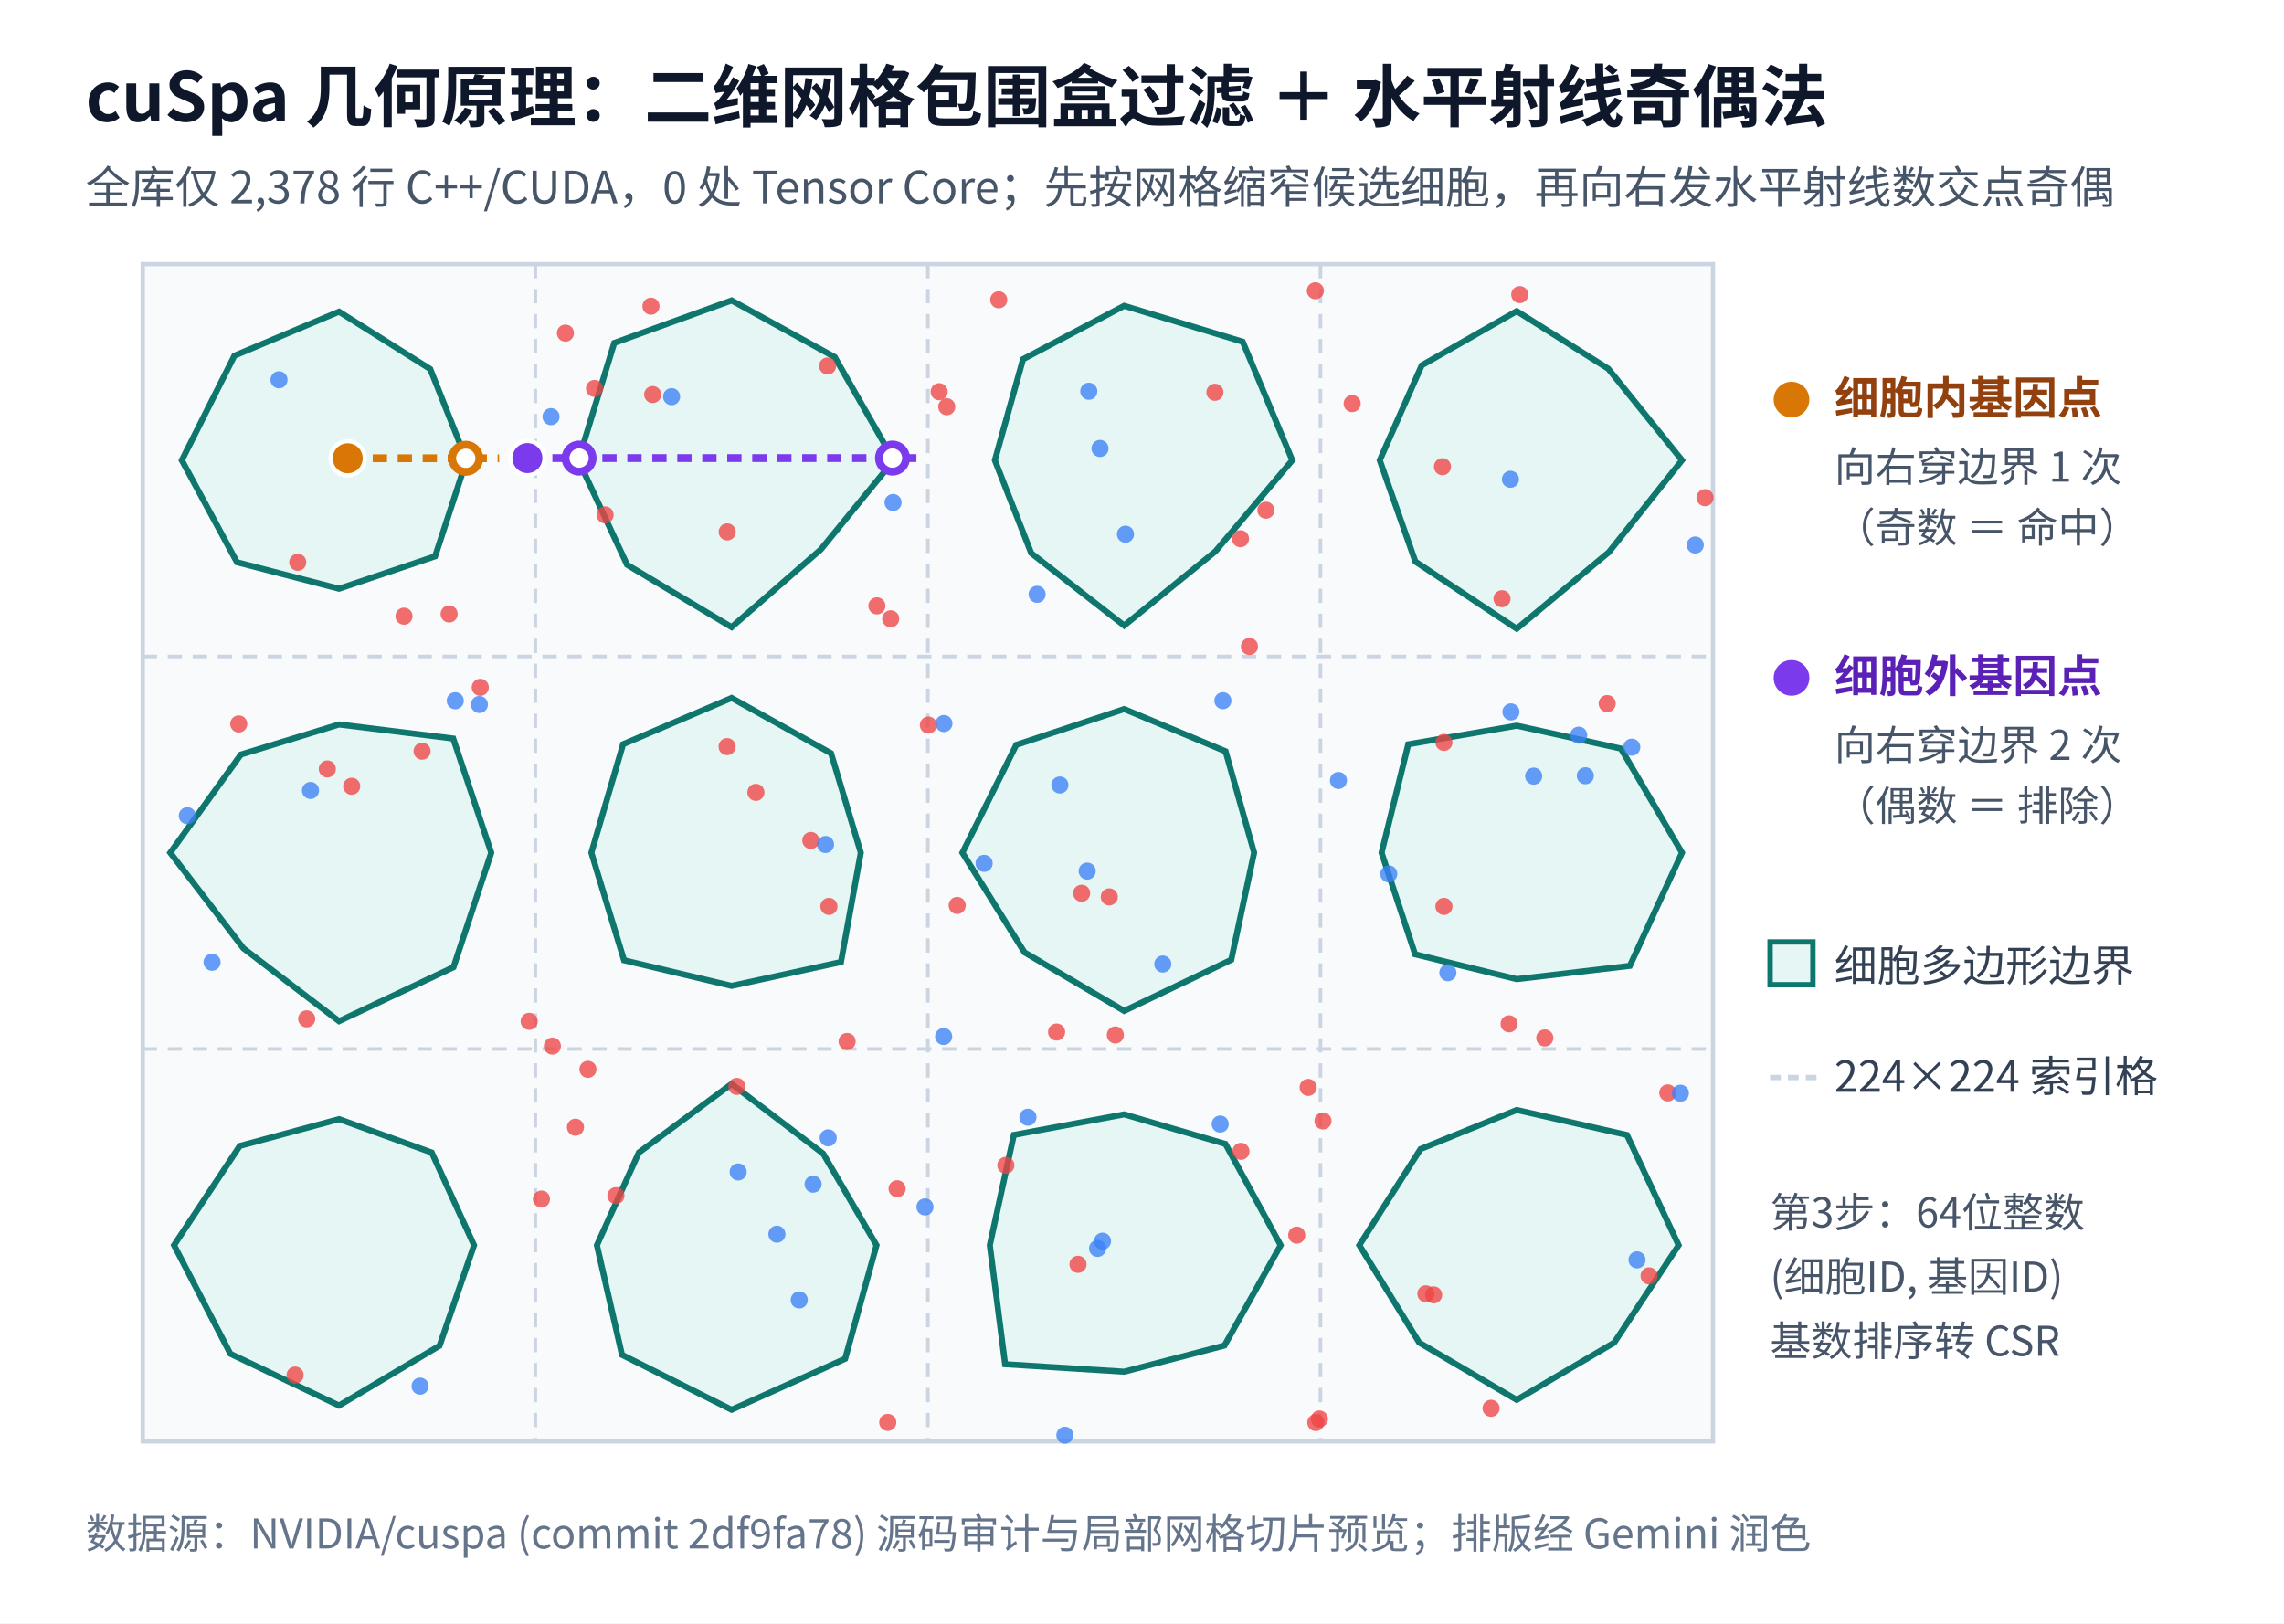
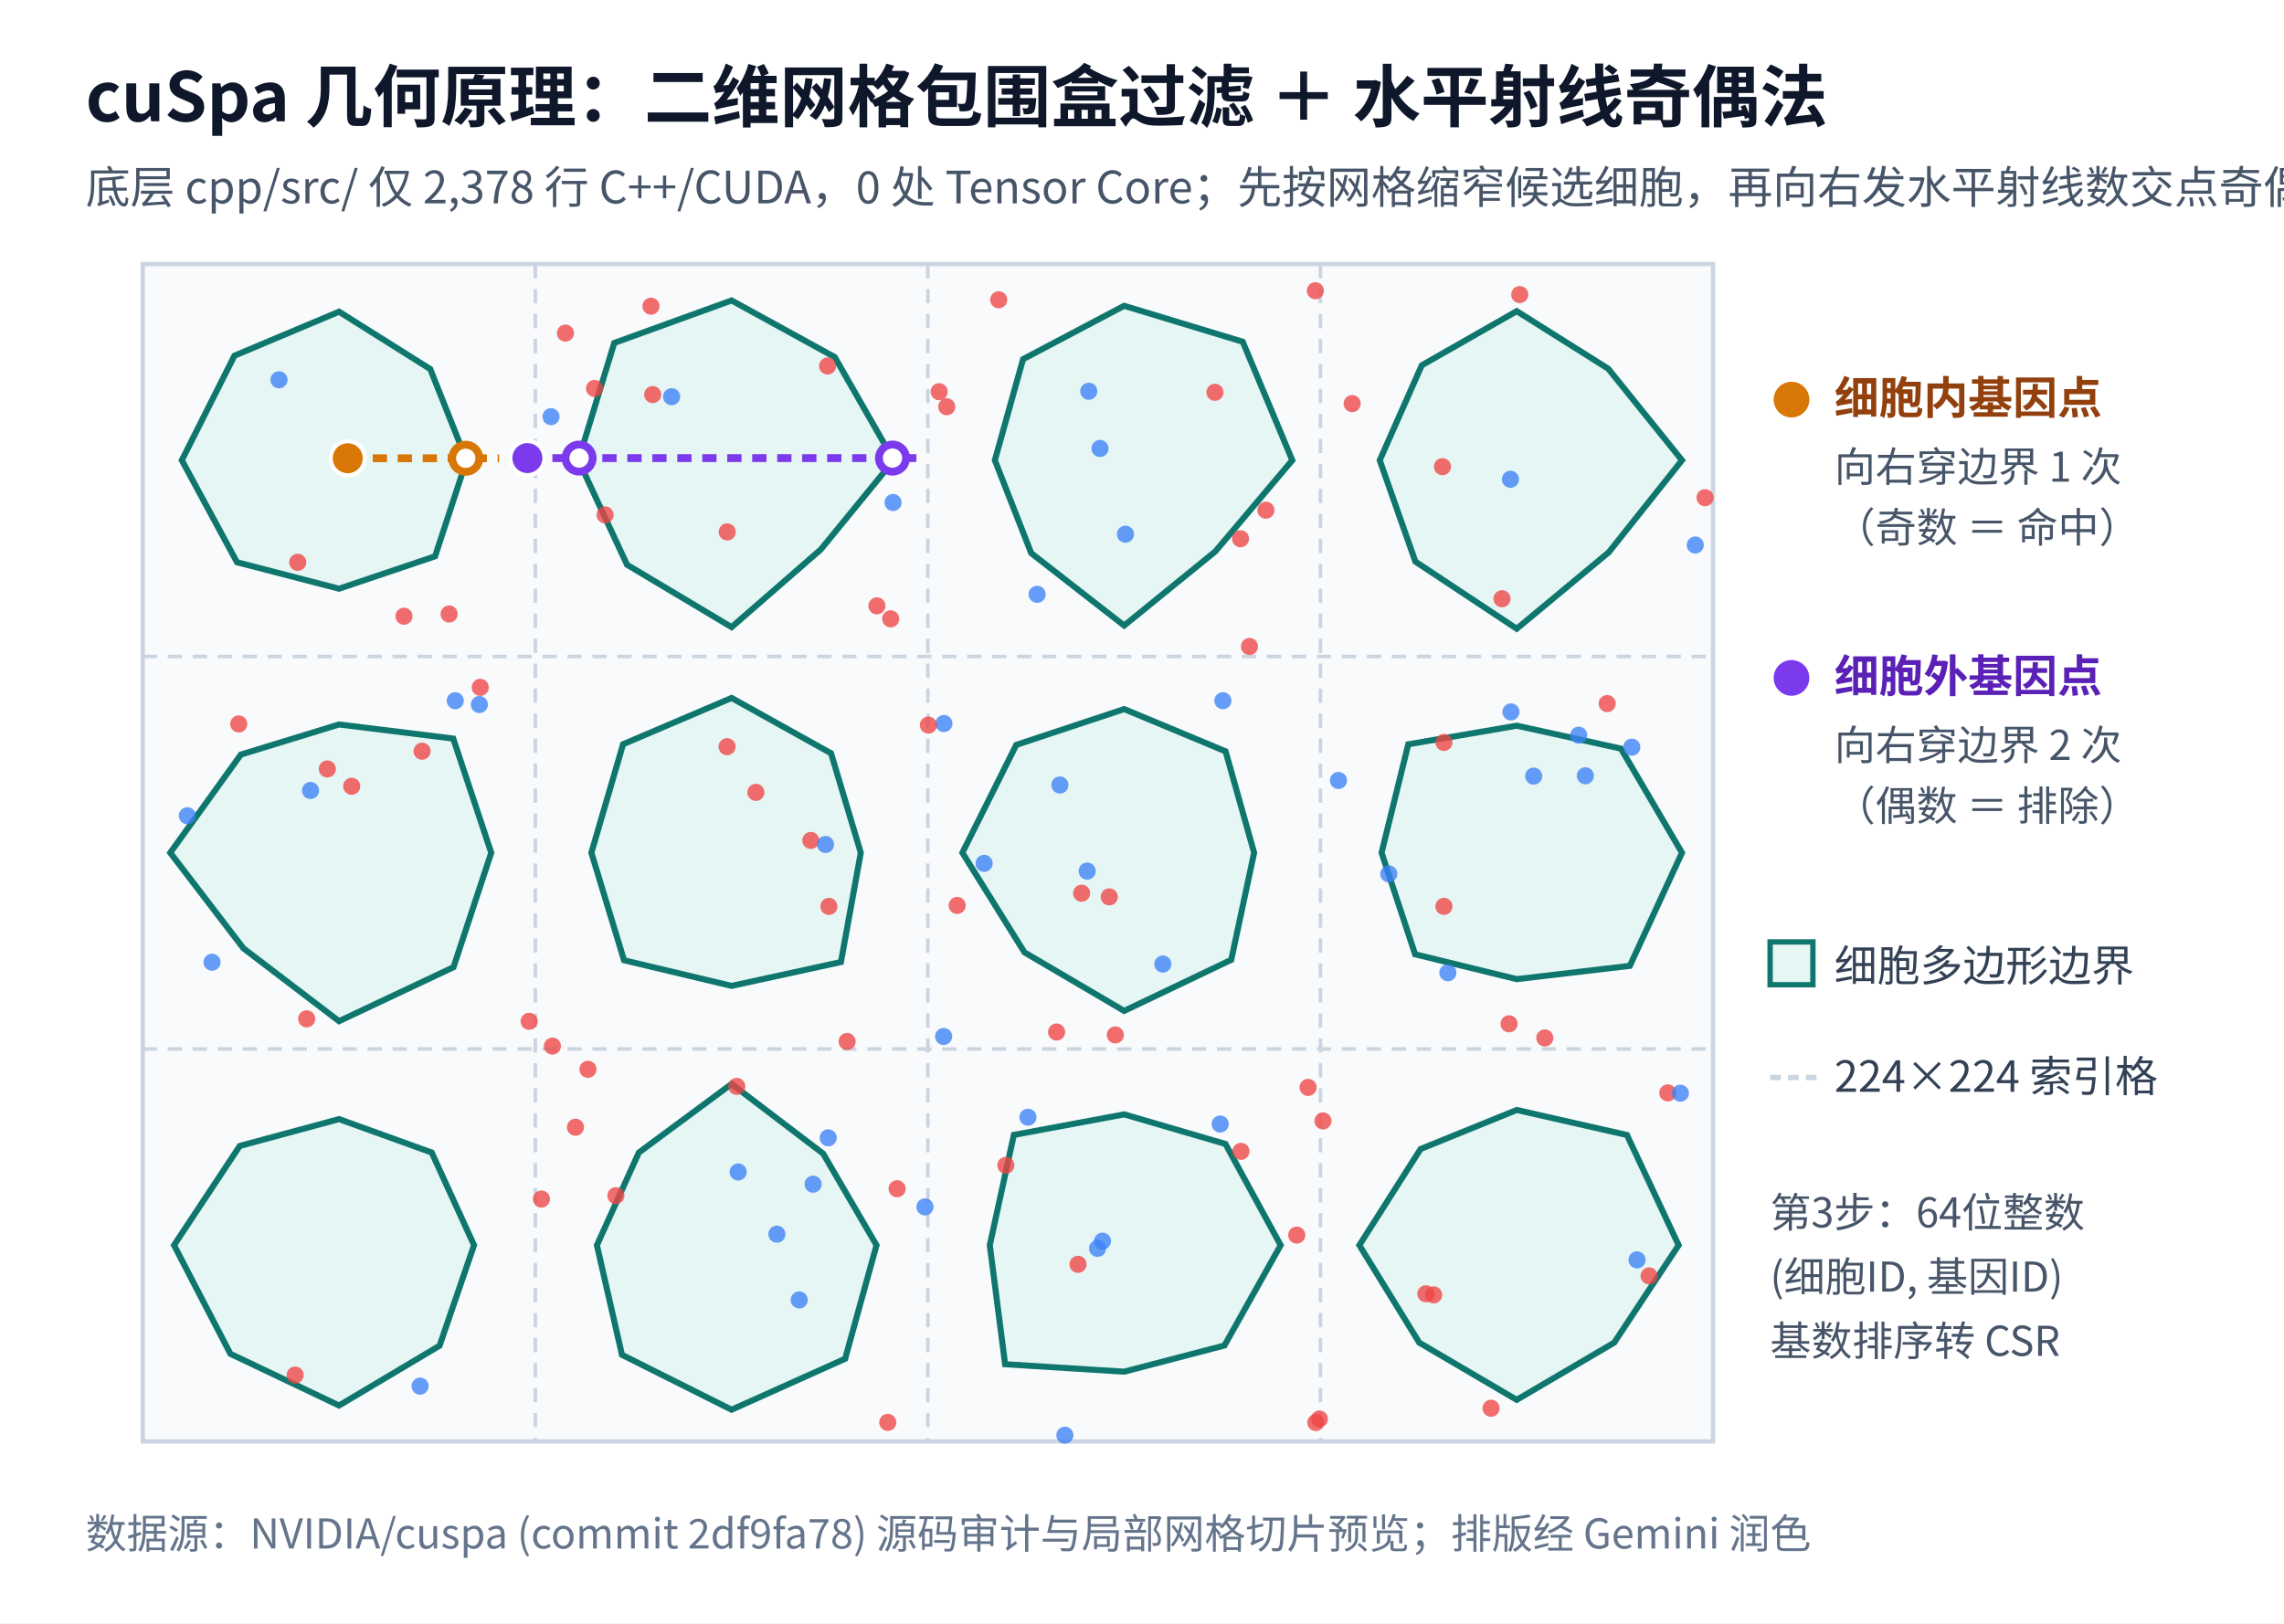
<svg xmlns="http://www.w3.org/2000/svg" width="640" height="455" viewBox="0 0 640 455" font-family="'WenQuanYi Micro Hei','Noto Sans CJK SC',sans-serif">
  <rect width="640" height="455" fill="#ffffff" />
  <text x="24" y="34" font-size="19" font-weight="bold" fill="#0f172a">cuSpa 几何原理：二维网格包围盒过滤 ＋ 水平射线奇偶法</text>
-   <text x="24" y="57" font-size="12.5" fill="#475569">全库仅 2,378 行 C++/CUDA，0 处 Tensor Core；先按网格缩窄候选细胞，再向右发水平射线数交点奇偶</text>
+   <text x="24" y="57" font-size="12.5" fill="#475569">底层 cpp/src/ 仅 2,378 行 C++/CUDA，0 处 Tensor Core；先按网格缩窄候选细胞，再向右发水平射线数交点奇偶</text>
  <rect x="40" y="74" width="440.0" height="330.0" fill="#f8fafc" stroke="#cbd5e1" stroke-width="1.2" />
  <line x1="150.0" y1="74" x2="150.0" y2="404.0" stroke="#cbd5e1" stroke-width="1" stroke-dasharray="4 3" />
  <line x1="260.0" y1="74" x2="260.0" y2="404.0" stroke="#cbd5e1" stroke-width="1" stroke-dasharray="4 3" />
  <line x1="370.0" y1="74" x2="370.0" y2="404.0" stroke="#cbd5e1" stroke-width="1" stroke-dasharray="4 3" />
  <line x1="40" y1="184.0" x2="480.0" y2="184.0" stroke="#cbd5e1" stroke-width="1" stroke-dasharray="4 3" />
  <line x1="40" y1="294.0" x2="480.0" y2="294.0" stroke="#cbd5e1" stroke-width="1" stroke-dasharray="4 3" />
  <polygon points="130.73,129.00 121.92,155.92 95.00,165.00 66.41,157.59 50.95,129.00 65.69,99.69 95.00,87.36 120.56,103.44 130.73,129.00" fill="#e6f6f4" stroke="#0f766e" stroke-width="1.7" />
  <polygon points="250.44,129.00 230.00,154.00 205.00,175.77 175.71,158.29 162.08,129.00 172.12,96.12 205.00,84.21 233.91,100.09 250.44,129.00" fill="#e6f6f4" stroke="#0f766e" stroke-width="1.7" />
  <polygon points="362.11,129.00 340.55,154.55 315.00,175.33 288.96,155.04 278.77,129.00 286.67,100.67 315.00,85.71 348.22,95.78 362.11,129.00" fill="#e6f6f4" stroke="#0f766e" stroke-width="1.7" />
  <polygon points="471.31,129.00 450.79,154.79 425.00,176.22 396.60,157.40 386.62,129.00 398.39,102.39 425.00,87.21 450.65,103.35 471.31,129.00" fill="#e6f6f4" stroke="#0f766e" stroke-width="1.7" />
  <polygon points="137.65,239.00 127.08,271.08 95.00,286.21 68.21,265.79 47.71,239.00 67.49,211.49 95.00,203.05 127.00,207.00 137.65,239.00" fill="#e6f6f4" stroke="#0f766e" stroke-width="1.7" />
  <polygon points="241.20,239.00 235.64,269.64 205.00,276.32 174.86,269.14 165.71,239.00 174.59,208.59 205.00,195.62 232.87,211.13 241.20,239.00" fill="#e6f6f4" stroke="#0f766e" stroke-width="1.7" />
  <polygon points="351.42,239.00 345.01,269.01 315.00,283.33 287.07,266.93 269.67,239.00 284.77,208.77 315.00,198.74 343.42,210.58 351.42,239.00" fill="#e6f6f4" stroke="#0f766e" stroke-width="1.7" />
  <polygon points="471.31,239.00 456.70,270.70 425.00,274.43 396.53,267.47 387.13,239.00 394.61,208.61 425.00,203.39 454.19,209.81 471.31,239.00" fill="#e6f6f4" stroke="#0f766e" stroke-width="1.7" />
  <polygon points="132.83,349.00 123.17,377.17 95.00,393.93 64.56,379.44 48.77,349.00 67.18,321.18 95.00,313.66 120.97,323.03 132.83,349.00" fill="#e6f6f4" stroke="#0f766e" stroke-width="1.7" />
  <polygon points="245.61,349.00 236.82,380.82 205.00,395.11 174.28,379.72 167.26,349.00 179.02,323.02 205.00,303.80 230.66,323.34 245.61,349.00" fill="#e6f6f4" stroke="#0f766e" stroke-width="1.7" />
  <polygon points="358.85,349.00 343.11,377.11 315.00,384.45 281.64,382.36 277.35,349.00 284.09,318.09 315.00,312.33 343.38,320.62 358.85,349.00" fill="#e6f6f4" stroke="#0f766e" stroke-width="1.7" />
  <polygon points="470.37,349.00 452.31,376.31 425.00,392.34 397.69,376.31 380.90,349.00 398.05,322.05 425.00,311.10 455.89,318.11 470.37,349.00" fill="#e6f6f4" stroke="#0f766e" stroke-width="1.7" />
  <circle cx="148.28" cy="286.25" r="2.4" fill="#ef4444" fill-opacity="0.78" />
  <circle cx="249.58" cy="173.44" r="2.4" fill="#ef4444" fill-opacity="0.78" />
  <circle cx="268.21" cy="253.77" r="2.4" fill="#ef4444" fill-opacity="0.78" />
  <circle cx="251.38" cy="333.18" r="2.4" fill="#ef4444" fill-opacity="0.78" />
  <circle cx="303.08" cy="250.35" r="2.4" fill="#ef4444" fill-opacity="0.78" />
  <circle cx="347.60" cy="150.99" r="2.4" fill="#ef4444" fill-opacity="0.78" />
  <circle cx="281.85" cy="326.61" r="2.4" fill="#ef4444" fill-opacity="0.78" />
  <circle cx="458.71" cy="353.11" r="2.4" fill="#3b82f6" fill-opacity="0.78" />
  <circle cx="158.44" cy="93.36" r="2.4" fill="#ef4444" fill-opacity="0.78" />
  <circle cx="113.20" cy="172.71" r="2.4" fill="#ef4444" fill-opacity="0.78" />
  <circle cx="203.74" cy="209.27" r="2.4" fill="#ef4444" fill-opacity="0.78" />
  <circle cx="404.61" cy="254.04" r="2.4" fill="#ef4444" fill-opacity="0.78" />
  <circle cx="127.57" cy="196.40" r="2.4" fill="#3b82f6" fill-opacity="0.78" />
  <circle cx="315.37" cy="149.72" r="2.4" fill="#3b82f6" fill-opacity="0.78" />
  <circle cx="296.99" cy="220.02" r="2.4" fill="#3b82f6" fill-opacity="0.78" />
  <circle cx="432.87" cy="290.91" r="2.4" fill="#ef4444" fill-opacity="0.78" />
  <circle cx="477.77" cy="139.49" r="2.4" fill="#ef4444" fill-opacity="0.78" />
  <circle cx="290.61" cy="166.57" r="2.4" fill="#3b82f6" fill-opacity="0.78" />
  <circle cx="423.24" cy="134.33" r="2.4" fill="#3b82f6" fill-opacity="0.78" />
  <circle cx="350.11" cy="181.19" r="2.4" fill="#ef4444" fill-opacity="0.78" />
  <circle cx="125.85" cy="172.09" r="2.4" fill="#ef4444" fill-opacity="0.78" />
  <circle cx="467.33" cy="306.31" r="2.4" fill="#ef4444" fill-opacity="0.78" />
  <circle cx="52.49" cy="228.63" r="2.4" fill="#3b82f6" fill-opacity="0.78" />
  <circle cx="264.42" cy="290.50" r="2.4" fill="#3b82f6" fill-opacity="0.78" />
  <circle cx="169.55" cy="144.31" r="2.4" fill="#ef4444" fill-opacity="0.78" />
  <circle cx="118.27" cy="210.54" r="2.4" fill="#ef4444" fill-opacity="0.78" />
  <circle cx="378.89" cy="113.12" r="2.4" fill="#ef4444" fill-opacity="0.78" />
  <circle cx="134.57" cy="192.65" r="2.4" fill="#ef4444" fill-opacity="0.78" />
  <circle cx="263.16" cy="109.79" r="2.4" fill="#ef4444" fill-opacity="0.78" />
  <circle cx="450.35" cy="197.20" r="2.4" fill="#ef4444" fill-opacity="0.78" />
  <circle cx="82.70" cy="385.40" r="2.4" fill="#ef4444" fill-opacity="0.78" />
  <circle cx="87.01" cy="221.55" r="2.4" fill="#3b82f6" fill-opacity="0.78" />
  <circle cx="217.70" cy="345.91" r="2.4" fill="#3b82f6" fill-opacity="0.78" />
  <circle cx="182.41" cy="85.82" r="2.4" fill="#ef4444" fill-opacity="0.78" />
  <circle cx="420.88" cy="167.81" r="2.4" fill="#ef4444" fill-opacity="0.78" />
  <circle cx="312.53" cy="290.07" r="2.4" fill="#ef4444" fill-opacity="0.78" />
  <circle cx="423.38" cy="199.53" r="2.4" fill="#3b82f6" fill-opacity="0.78" />
  <circle cx="245.72" cy="169.81" r="2.4" fill="#ef4444" fill-opacity="0.78" />
  <circle cx="166.59" cy="108.87" r="2.4" fill="#ef4444" fill-opacity="0.78" />
  <circle cx="296.07" cy="289.25" r="2.4" fill="#ef4444" fill-opacity="0.78" />
  <circle cx="422.86" cy="286.95" r="2.4" fill="#ef4444" fill-opacity="0.78" />
  <circle cx="470.86" cy="306.40" r="2.4" fill="#3b82f6" fill-opacity="0.78" />
  <circle cx="401.72" cy="362.92" r="2.4" fill="#ef4444" fill-opacity="0.78" />
  <circle cx="227.84" cy="331.90" r="2.4" fill="#3b82f6" fill-opacity="0.78" />
  <circle cx="404.19" cy="130.80" r="2.4" fill="#ef4444" fill-opacity="0.78" />
  <circle cx="83.43" cy="157.60" r="2.4" fill="#ef4444" fill-opacity="0.78" />
  <circle cx="164.75" cy="299.70" r="2.4" fill="#ef4444" fill-opacity="0.78" />
  <circle cx="154.40" cy="116.78" r="2.4" fill="#3b82f6" fill-opacity="0.78" />
  <circle cx="275.76" cy="241.98" r="2.4" fill="#3b82f6" fill-opacity="0.78" />
  <circle cx="250.24" cy="140.84" r="2.4" fill="#3b82f6" fill-opacity="0.78" />
  <circle cx="172.59" cy="335.12" r="2.4" fill="#ef4444" fill-opacity="0.78" />
  <circle cx="223.95" cy="364.34" r="2.4" fill="#3b82f6" fill-opacity="0.78" />
  <circle cx="342.67" cy="196.39" r="2.4" fill="#3b82f6" fill-opacity="0.78" />
  <circle cx="264.49" cy="202.79" r="2.4" fill="#3b82f6" fill-opacity="0.78" />
  <circle cx="429.75" cy="217.53" r="2.4" fill="#3b82f6" fill-opacity="0.78" />
  <circle cx="91.72" cy="215.52" r="2.4" fill="#ef4444" fill-opacity="0.78" />
  <circle cx="375.05" cy="218.75" r="2.4" fill="#3b82f6" fill-opacity="0.78" />
  <circle cx="188.19" cy="111.18" r="2.4" fill="#3b82f6" fill-opacity="0.78" />
  <circle cx="368.70" cy="398.71" r="2.4" fill="#ef4444" fill-opacity="0.78" />
  <circle cx="354.72" cy="143.00" r="2.4" fill="#ef4444" fill-opacity="0.78" />
  <circle cx="98.55" cy="220.37" r="2.4" fill="#ef4444" fill-opacity="0.78" />
  <circle cx="203.77" cy="149.08" r="2.4" fill="#ef4444" fill-opacity="0.78" />
  <circle cx="206.84" cy="328.47" r="2.4" fill="#3b82f6" fill-opacity="0.78" />
  <circle cx="78.18" cy="106.45" r="2.4" fill="#3b82f6" fill-opacity="0.78" />
  <circle cx="304.64" cy="244.15" r="2.4" fill="#3b82f6" fill-opacity="0.78" />
  <circle cx="417.81" cy="394.70" r="2.4" fill="#ef4444" fill-opacity="0.78" />
  <circle cx="475.03" cy="152.75" r="2.4" fill="#3b82f6" fill-opacity="0.78" />
  <circle cx="442.37" cy="206.05" r="2.4" fill="#3b82f6" fill-opacity="0.78" />
  <circle cx="340.44" cy="109.95" r="2.4" fill="#ef4444" fill-opacity="0.78" />
  <circle cx="310.83" cy="251.37" r="2.4" fill="#ef4444" fill-opacity="0.78" />
  <circle cx="231.90" cy="102.57" r="2.4" fill="#ef4444" fill-opacity="0.78" />
  <circle cx="444.23" cy="217.43" r="2.4" fill="#3b82f6" fill-opacity="0.78" />
  <circle cx="260.14" cy="203.22" r="2.4" fill="#ef4444" fill-opacity="0.78" />
  <circle cx="308.93" cy="347.87" r="2.4" fill="#3b82f6" fill-opacity="0.78" />
  <circle cx="227.20" cy="235.56" r="2.4" fill="#ef4444" fill-opacity="0.78" />
  <circle cx="308.23" cy="125.69" r="2.4" fill="#3b82f6" fill-opacity="0.78" />
  <circle cx="154.79" cy="293.20" r="2.4" fill="#ef4444" fill-opacity="0.78" />
  <circle cx="366.55" cy="304.77" r="2.4" fill="#ef4444" fill-opacity="0.78" />
  <circle cx="279.85" cy="84.02" r="2.4" fill="#ef4444" fill-opacity="0.78" />
  <circle cx="232.27" cy="254.04" r="2.4" fill="#ef4444" fill-opacity="0.78" />
  <circle cx="288.04" cy="313.13" r="2.4" fill="#3b82f6" fill-opacity="0.78" />
  <circle cx="368.58" cy="81.49" r="2.4" fill="#ef4444" fill-opacity="0.78" />
  <circle cx="347.73" cy="322.69" r="2.4" fill="#ef4444" fill-opacity="0.78" />
  <circle cx="161.25" cy="315.93" r="2.4" fill="#ef4444" fill-opacity="0.78" />
  <circle cx="151.72" cy="336.07" r="2.4" fill="#ef4444" fill-opacity="0.78" />
  <circle cx="298.39" cy="402.25" r="2.4" fill="#3b82f6" fill-opacity="0.78" />
  <circle cx="265.29" cy="114.00" r="2.4" fill="#ef4444" fill-opacity="0.78" />
  <circle cx="237.37" cy="291.90" r="2.4" fill="#ef4444" fill-opacity="0.78" />
  <circle cx="405.71" cy="272.63" r="2.4" fill="#3b82f6" fill-opacity="0.78" />
  <circle cx="231.32" cy="236.69" r="2.4" fill="#3b82f6" fill-opacity="0.78" />
  <circle cx="305.09" cy="109.66" r="2.4" fill="#3b82f6" fill-opacity="0.78" />
  <circle cx="117.71" cy="388.50" r="2.4" fill="#3b82f6" fill-opacity="0.78" />
  <circle cx="206.45" cy="304.49" r="2.4" fill="#ef4444" fill-opacity="0.78" />
  <circle cx="369.71" cy="397.70" r="2.4" fill="#ef4444" fill-opacity="0.78" />
  <circle cx="389.15" cy="244.93" r="2.4" fill="#3b82f6" fill-opacity="0.78" />
  <circle cx="363.36" cy="346.17" r="2.4" fill="#ef4444" fill-opacity="0.78" />
  <circle cx="182.89" cy="110.59" r="2.4" fill="#ef4444" fill-opacity="0.78" />
  <circle cx="399.55" cy="362.62" r="2.4" fill="#ef4444" fill-opacity="0.78" />
  <circle cx="259.19" cy="338.27" r="2.4" fill="#3b82f6" fill-opacity="0.78" />
  <circle cx="325.83" cy="270.20" r="2.4" fill="#3b82f6" fill-opacity="0.78" />
  <circle cx="404.60" cy="208.08" r="2.4" fill="#ef4444" fill-opacity="0.78" />
  <circle cx="341.91" cy="315.04" r="2.4" fill="#3b82f6" fill-opacity="0.78" />
  <circle cx="457.24" cy="209.42" r="2.4" fill="#3b82f6" fill-opacity="0.78" />
  <circle cx="248.76" cy="398.66" r="2.4" fill="#ef4444" fill-opacity="0.78" />
  <circle cx="307.55" cy="349.89" r="2.4" fill="#3b82f6" fill-opacity="0.78" />
  <circle cx="302.07" cy="354.36" r="2.4" fill="#ef4444" fill-opacity="0.78" />
  <circle cx="66.90" cy="202.91" r="2.4" fill="#ef4444" fill-opacity="0.78" />
  <circle cx="370.71" cy="314.17" r="2.4" fill="#ef4444" fill-opacity="0.78" />
  <circle cx="59.42" cy="269.69" r="2.4" fill="#3b82f6" fill-opacity="0.78" />
  <circle cx="134.32" cy="197.46" r="2.4" fill="#3b82f6" fill-opacity="0.78" />
  <circle cx="425.85" cy="82.57" r="2.4" fill="#ef4444" fill-opacity="0.78" />
  <circle cx="85.94" cy="285.56" r="2.4" fill="#ef4444" fill-opacity="0.78" />
  <circle cx="232.07" cy="318.91" r="2.4" fill="#3b82f6" fill-opacity="0.78" />
  <circle cx="462.09" cy="357.60" r="2.4" fill="#ef4444" fill-opacity="0.78" />
  <circle cx="211.81" cy="222.08" r="2.4" fill="#ef4444" fill-opacity="0.78" />
  <line x1="97.44" y1="128.44" x2="139.86" y2="128.44" stroke="#d97706" stroke-width="2.2" stroke-dasharray="4 3" />
  <circle cx="97.44" cy="128.44" r="4.8" fill="#d97706" stroke="#ffffff" stroke-width="1.2" />
  <circle cx="130.51" cy="128.44" r="3.8" fill="#ffffff" stroke="#d97706" stroke-width="2.2" />
  <line x1="147.78" y1="128.39" x2="257.80" y2="128.39" stroke="#7c3aed" stroke-width="2.2" stroke-dasharray="4 3" />
  <circle cx="147.78" cy="128.39" r="4.8" fill="#7c3aed" stroke="#ffffff" stroke-width="1.2" />
  <circle cx="162.27" cy="128.39" r="3.8" fill="#ffffff" stroke="#7c3aed" stroke-width="2.2" />
  <circle cx="250.09" cy="128.39" r="3.8" fill="#ffffff" stroke="#7c3aed" stroke-width="2.2" />
  <circle cx="502" cy="112" r="5" fill="#d97706" />
  <text x="514" y="116" font-size="12.5" font-weight="bold" fill="#92400e">细胞内基因点</text>
  <text x="514" y="135" font-size="11.5" fill="#475569">向右穿边界 1 次</text>
  <text x="514" y="152" font-size="11.5" fill="#475569">（奇数 ＝ 命中）</text>
  <circle cx="502" cy="190" r="5" fill="#7c3aed" />
  <text x="514" y="194" font-size="12.5" font-weight="bold" fill="#5b21b6">细胞外基因点</text>
  <text x="514" y="213" font-size="11.5" fill="#475569">向右穿边界 2 次</text>
  <text x="514" y="230" font-size="11.5" fill="#475569">（偶数 ＝ 排除）</text>
  <rect x="496" y="264" width="12" height="12" fill="#e6f6f4" stroke="#0f766e" stroke-width="1.5" />
  <text x="514" y="275" font-size="12" fill="#334155">细胞多边形边界</text>
  <line x1="496" y1="302" x2="509" y2="302" stroke="#cbd5e1" stroke-width="1.5" stroke-dasharray="3 2" />
  <text x="514" y="306" font-size="12" fill="#334155">224×224 索引格</text>
  <text x="496" y="344" font-size="11.5" fill="#475569">第3步：64位整数</text>
  <text x="496" y="362" font-size="11.5" fill="#475569">(细胞ID, 基因ID)</text>
  <text x="496" y="380" font-size="11.5" fill="#475569">基数排序转 CSR</text>
  <text x="24" y="434" font-size="11.5" fill="#64748b">数据源：NVIDIA/cuspa (commit 2df9fa78) 源码审计与局部网格切片预览；排版经 Gemini 润色</text>
</svg>
